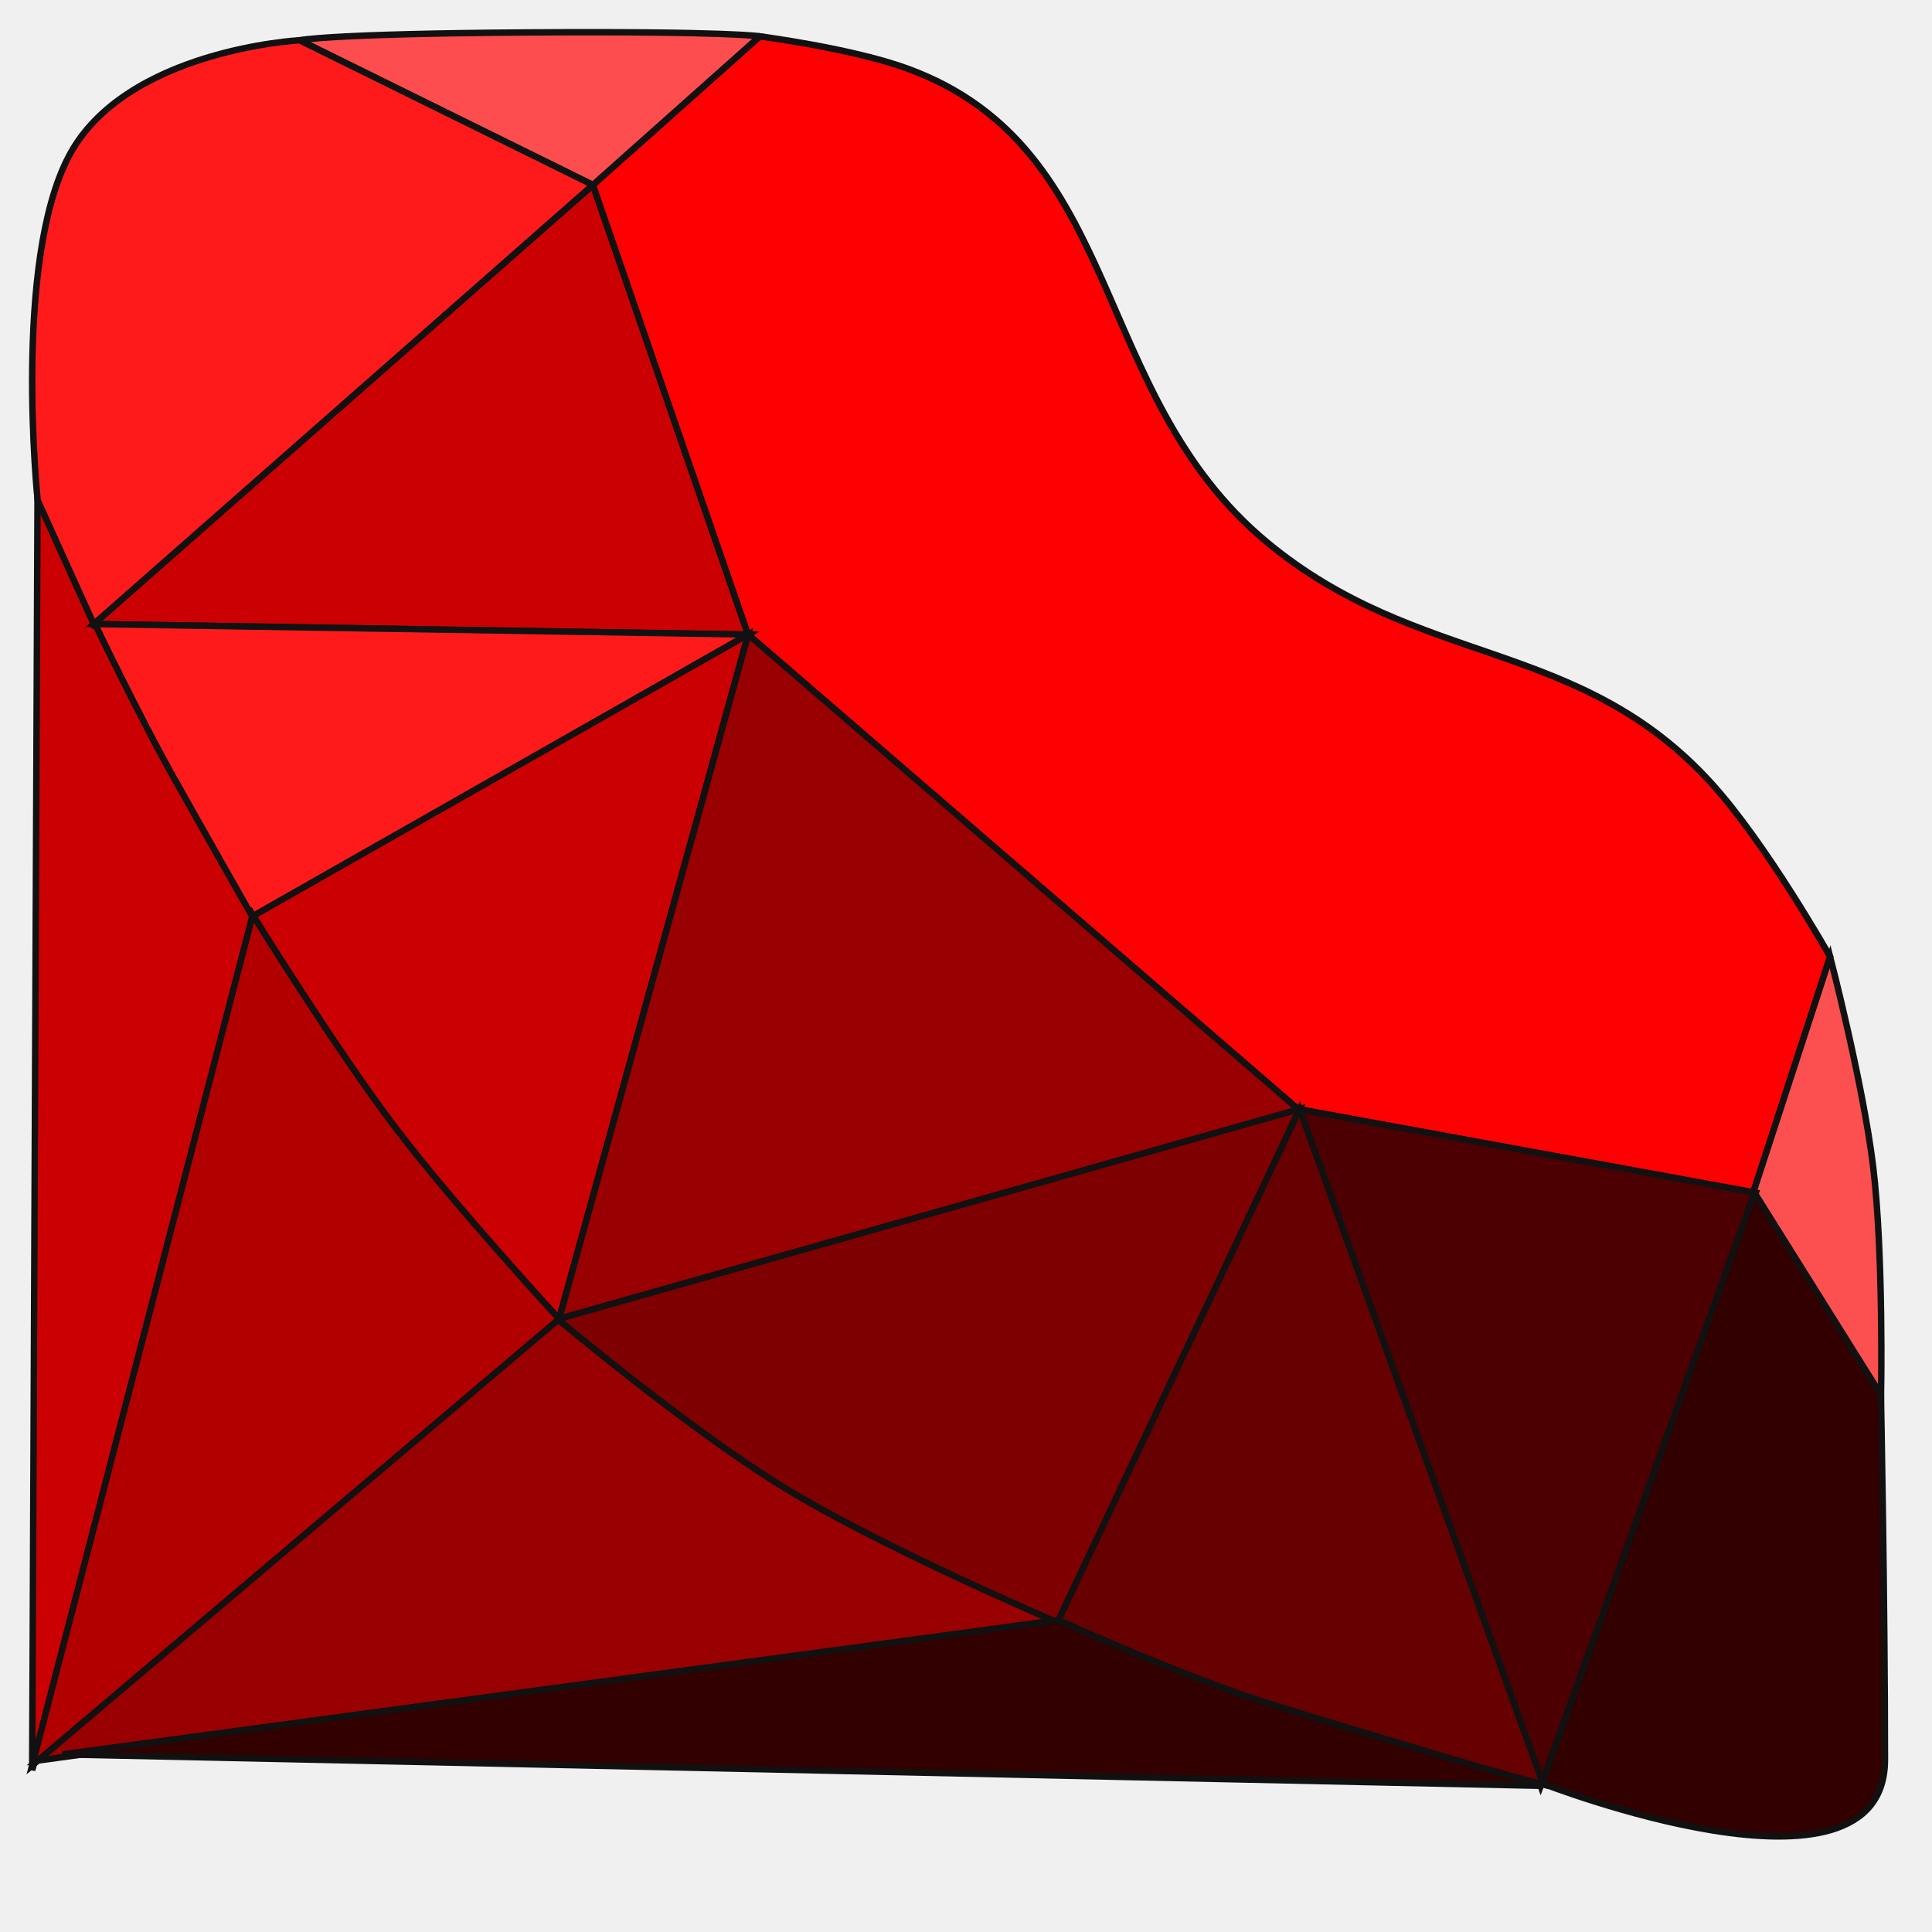
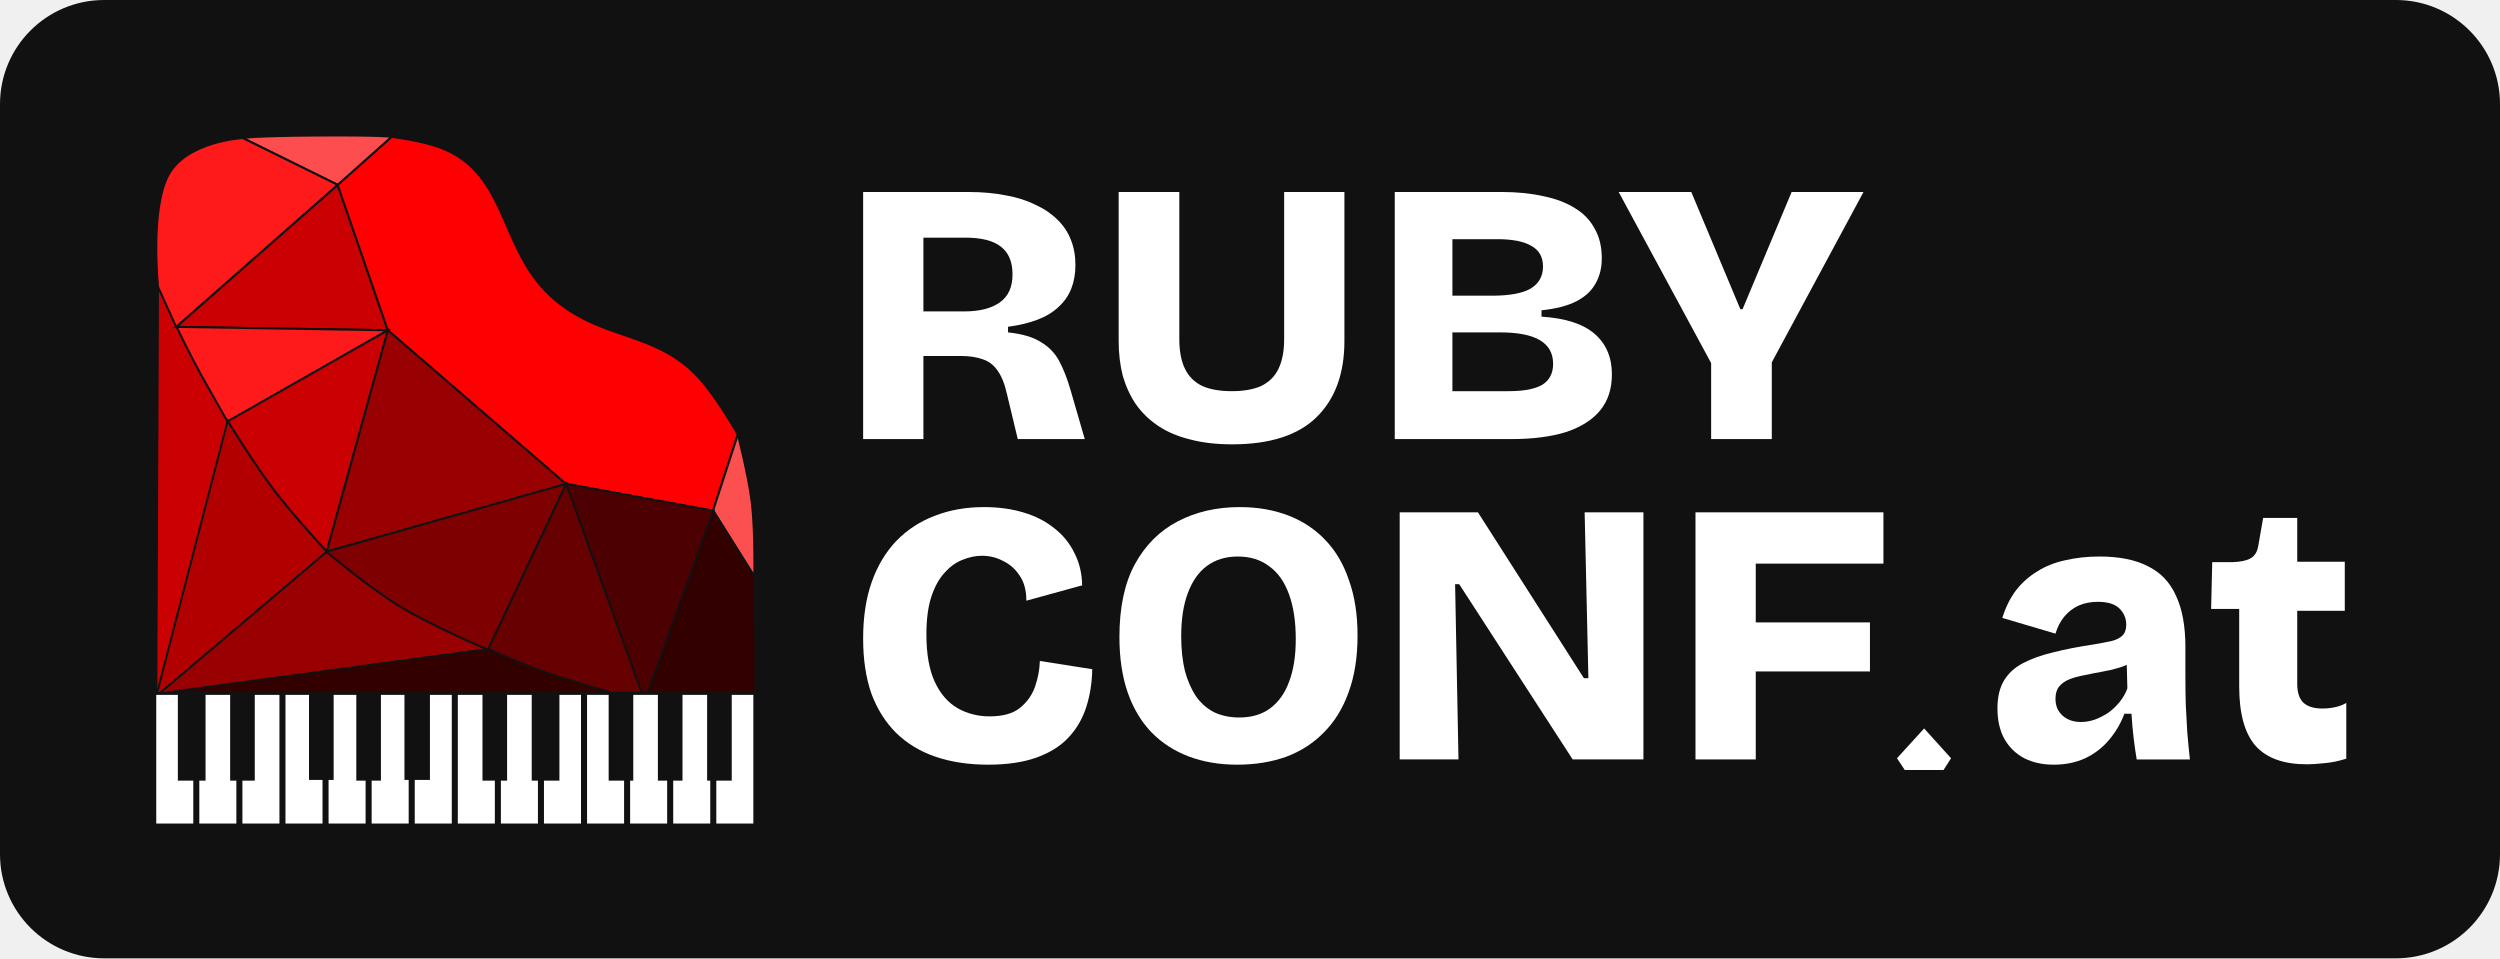
- <svg xmlns="http://www.w3.org/2000/svg" viewBox="0 0 60 60" width="60" height="60" fill="none">
-   <path d="M23.235 45.294C26.802 47.642 32.871 50.314 32.871 50.314L1.146 54.68L17.162 40.718C17.162 40.718 20.823 43.706 23.235 45.294Z" fill="#980001" stroke="#111111" stroke-width="0.2" />
-   <path d="M0.999 54.973L1.166 15.258C1.166 15.258 2.803 17.878 3.558 19.503C5.23 23.102 8.375 29.139 8.375 29.139L0.999 54.973Z" fill="#CB0002" stroke="#111111" stroke-width="0.2" />
-   <path d="M23.232 19.711L2.911 19.381L18.414 5.743L23.232 19.711Z" fill="#CB0002" stroke="#111111" stroke-width="0.2" />
-   <path d="M23.596 1.129L18.414 5.744L23.232 19.712L40.28 34.443L54.447 37.041L56.836 29.712C56.836 29.712 54.865 26.213 53.152 24.328C49.027 19.788 44.067 20.754 39.346 16.838C33.804 12.24 34.965 4.638 28.212 2.141C26.481 1.501 23.596 1.129 23.596 1.129Z" fill="#FE0002" stroke="#111111" stroke-width="0.2" />
-   <path d="M56.836 29.712L54.447 37.041L58.418 43.35C58.418 43.35 58.501 38.948 58.172 36.231C57.859 33.651 56.836 29.712 56.836 29.712Z" fill="#FC5050" stroke="#111111" stroke-width="0.2" />
-   <path d="M16.429 1.007C10.194 1.047 9.304 1.25 9.304 1.25L18.413 5.744L23.596 1.128C23.596 1.128 22.664 0.966 16.429 1.007Z" fill="#FE4D4E" stroke="#111111" stroke-width="0.2" />
-   <path d="M2.91 19.381L18.413 5.744L9.303 1.25C9.303 1.25 3.875 1.54 2.137 4.853C0.399 8.166 1.169 15.535 1.169 15.535L2.91 19.381Z" fill="#FE1A1B" stroke="#111111" stroke-width="0.2" />
-   <path d="M5.336 24.044C4.321 22.228 2.951 19.381 2.951 19.381L23.235 19.705L7.85 28.491C7.85 28.491 6.352 25.859 5.336 24.044Z" fill="#FE1A1B" stroke="#111111" stroke-width="0.2" />
-   <path d="M54.528 37.04L40.32 34.443L47.847 55.462L54.528 37.04Z" fill="#4C0001" stroke="#111111" stroke-width="0.2" />
-   <path d="M58.414 43.316L54.487 37.04L47.888 55.381C47.888 55.381 58.539 59.545 58.539 54.646C58.539 49.747 58.414 43.316 58.414 43.316Z" fill="#330000" stroke="#111111" stroke-width="0.2" />
-   <path d="M12.058 34.813C10.28 32.452 7.85 28.451 7.85 28.451L23.235 19.705L17.361 40.968C17.361 40.968 13.966 37.348 12.058 34.813Z" fill="#CB0002" stroke="#111111" stroke-width="0.2" />
-   <path d="M40.361 34.483L23.235 19.705L17.364 40.961L40.361 34.483Z" fill="#980001" stroke="#111111" stroke-width="0.2" />
-   <path d="M24.328 46.184C21.394 44.386 17.32 40.968 17.32 40.968L40.361 34.443L32.87 50.395C32.87 50.395 27.451 48.098 24.328 46.184Z" fill="#7F0001" stroke="#111111" stroke-width="0.2" />
-   <path d="M39.791 53.073C36.231 51.933 32.868 50.32 32.868 50.32L40.361 34.443L47.929 55.422C47.929 55.422 43.351 54.213 39.791 53.073Z" fill="#660001" stroke="#111111" stroke-width="0.2" />
-   <path d="M47.929 55.462L1.938 54.484L32.87 50.314C32.87 50.314 36.714 52.062 39.426 52.911C42.139 53.761 47.929 55.462 47.929 55.462Z" fill="#330000" stroke="#111111" stroke-width="0.2" />
-   <path d="M7.849 28.41L0.999 54.826L17.364 40.961C17.364 40.961 14.135 37.456 12.303 35.05C10.432 32.594 7.849 28.41 7.849 28.41Z" fill="#B20001" stroke="#111111" stroke-width="0.2" />
+ <svg xmlns="http://www.w3.org/2000/svg" viewBox="0 0 240 92" width="240" height="92" fill="none" role="img" aria-label="RubyConf Austria">
+   <rect width="240" height="92" rx="10" fill="#111111" />
+   <g transform="translate(14 12)">
+     <path d="M23.235 45.294C26.802 47.642 32.871 50.314 32.871 50.314L1.146 54.68L17.162 40.718C17.162 40.718 20.823 43.706 23.235 45.294Z" fill="#980001" stroke="#111111" stroke-width="0.2" />
+     <path d="M0.999 54.973L1.166 15.258C1.166 15.258 2.803 17.878 3.558 19.503C5.23 23.102 8.375 29.139 8.375 29.139L0.999 54.973Z" fill="#CB0002" stroke="#111111" stroke-width="0.2" />
+     <path d="M23.232 19.711L2.911 19.381L18.414 5.743L23.232 19.711Z" fill="#CB0002" stroke="#111111" stroke-width="0.2" />
+     <path d="M23.596 1.129L18.414 5.744L23.232 19.712L40.28 34.443L54.447 37.041L56.836 29.712C56.836 29.712 54.865 26.213 53.152 24.328C49.027 19.788 44.067 20.754 39.346 16.838C33.804 12.24 34.965 4.638 28.212 2.141C26.481 1.501 23.596 1.129 23.596 1.129Z" fill="#FE0002" stroke="#111111" stroke-width="0.2" />
+     <path d="M56.836 29.712L54.447 37.041L58.418 43.35C58.418 43.35 58.501 38.948 58.172 36.231C57.859 33.651 56.836 29.712 56.836 29.712Z" fill="#FC5050" stroke="#111111" stroke-width="0.2" />
+     <path d="M16.429 1.007C10.194 1.047 9.304 1.25 9.304 1.25L18.413 5.744L23.596 1.128C23.596 1.128 22.664 0.966 16.429 1.007Z" fill="#FE4D4E" stroke="#111111" stroke-width="0.2" />
+     <path d="M2.91 19.381L18.413 5.744L9.303 1.25C9.303 1.25 3.875 1.54 2.137 4.853C0.399 8.166 1.169 15.535 1.169 15.535L2.91 19.381Z" fill="#FE1A1B" stroke="#111111" stroke-width="0.2" />
+     <path d="M5.336 24.044C4.321 22.228 2.951 19.381 2.951 19.381L23.235 19.705L7.85 28.491C7.85 28.491 6.352 25.859 5.336 24.044Z" fill="#FE1A1B" stroke="#111111" stroke-width="0.2" />
+     <path d="M54.528 37.04L40.32 34.443L47.847 55.462L54.528 37.04Z" fill="#4C0001" stroke="#111111" stroke-width="0.2" />
+     <path d="M58.414 43.316L54.487 37.04L47.888 55.381C47.888 55.381 58.539 59.545 58.539 54.646C58.539 49.747 58.414 43.316 58.414 43.316Z" fill="#330000" stroke="#111111" stroke-width="0.2" />
+     <path d="M12.058 34.813C10.28 32.452 7.85 28.451 7.85 28.451L23.235 19.705L17.361 40.968C17.361 40.968 13.966 37.348 12.058 34.813Z" fill="#CB0002" stroke="#111111" stroke-width="0.2" />
+     <path d="M40.361 34.483L23.235 19.705L17.364 40.961L40.361 34.483Z" fill="#980001" stroke="#111111" stroke-width="0.2" />
+     <path d="M24.328 46.184C21.394 44.386 17.32 40.968 17.32 40.968L40.361 34.443L32.87 50.395C32.87 50.395 27.451 48.098 24.328 46.184Z" fill="#7F0001" stroke="#111111" stroke-width="0.2" />
+     <path d="M39.791 53.073C36.231 51.933 32.868 50.32 32.868 50.32L40.361 34.443L47.929 55.422C47.929 55.422 43.351 54.213 39.791 53.073Z" fill="#660001" stroke="#111111" stroke-width="0.2" />
+     <path d="M47.929 55.462L1.938 54.484L32.87 50.314C32.87 50.314 36.714 52.062 39.426 52.911C42.139 53.761 47.929 55.462 47.929 55.462Z" fill="#330000" stroke="#111111" stroke-width="0.2" />
+     <path d="M7.849 28.41L0.999 54.826L17.364 40.961C17.364 40.961 14.135 37.456 12.303 35.05C10.432 32.594 7.849 28.41 7.849 28.41Z" fill="#B20001" stroke="#111111" stroke-width="0.2" />
+     <rect x="0.855" y="54.563" width="3.846" height="12.642" fill="white" stroke="#111111" stroke-width="0.29" />
+     <rect x="4.99" y="54.563" width="3.846" height="12.642" fill="white" stroke="#111111" stroke-width="0.29" />
+     <rect x="9.126" y="54.563" width="3.846" height="12.642" fill="white" stroke="#111111" stroke-width="0.29" />
+     <rect x="13.261" y="54.563" width="3.846" height="12.642" fill="white" stroke="#111111" stroke-width="0.29" />
+     <rect x="17.397" y="54.563" width="3.846" height="12.642" fill="white" stroke="#111111" stroke-width="0.29" />
+     <rect x="21.533" y="54.563" width="3.846" height="12.642" fill="white" stroke="#111111" stroke-width="0.29" />
+     <rect x="25.67" y="54.563" width="3.846" height="12.642" fill="white" stroke="#111111" stroke-width="0.29" />
+     <rect x="29.804" y="54.563" width="3.846" height="12.642" fill="white" stroke="#111111" stroke-width="0.29" />
+     <rect x="33.94" y="54.563" width="3.846" height="12.642" fill="white" stroke="#111111" stroke-width="0.29" />
+     <rect x="38.076" y="54.563" width="3.846" height="12.642" fill="white" stroke="#111111" stroke-width="0.29" />
+     <rect x="42.212" y="54.563" width="3.846" height="12.642" fill="white" stroke="#111111" stroke-width="0.29" />
+     <rect x="46.347" y="54.563" width="3.846" height="12.642" fill="white" stroke="#111111" stroke-width="0.29" />
+     <rect x="50.484" y="54.563" width="3.846" height="12.642" fill="white" stroke="#111111" stroke-width="0.29" />
+     <rect x="54.62" y="54.563" width="3.846" height="12.642" fill="white" stroke="#111111" stroke-width="0.29" />
+     <rect x="3.073" y="54.418" width="2.659" height="8.523" fill="#111111" />
+     <rect x="8.095" y="54.418" width="2.363" height="8.523" fill="#111111" />
+     <rect x="32.318" y="54.418" width="2.363" height="8.523" fill="#111111" />
+     <rect x="37.045" y="54.418" width="2.659" height="8.523" fill="#111111" />
+     <rect x="15.665" y="54.435" width="2.365" height="8.438" fill="#111111" />
+     <rect x="20.206" y="54.418" width="2.363" height="8.523" fill="#111111" />
+     <rect x="24.828" y="54.435" width="2.446" height="8.438" fill="#111111" />
+     <rect x="44.431" y="54.418" width="2.363" height="8.523" fill="#111111" />
+     <rect x="49.157" y="54.418" width="2.363" height="8.523" fill="#111111" />
+     <rect x="53.884" y="54.418" width="2.363" height="8.523" fill="#111111" />
+     <path d="M150.269 30.152V22.856L141.392 6.431H148.364L153.073 17.681H153.288L157.997 6.431H164.897L156.092 22.784V30.152H150.269Z" fill="white" />
+     <path d="M119.896 30.152V6.431H130.139C131.624 6.431 132.954 6.563 134.128 6.826C135.326 7.066 136.345 7.449 137.183 7.976C138.022 8.48 138.657 9.139 139.088 9.953C139.544 10.744 139.771 11.69 139.771 12.793C139.771 13.727 139.568 14.542 139.16 15.237C138.777 15.931 138.166 16.495 137.327 16.926C136.489 17.357 135.374 17.645 133.985 17.788V18.399C136.285 18.543 137.986 19.094 139.088 20.053C140.191 21.011 140.742 22.305 140.742 23.934C140.742 25.324 140.37 26.474 139.627 27.385C138.885 28.296 137.794 28.99 136.357 29.47C134.919 29.925 133.146 30.152 131.037 30.152H119.896ZM125.431 25.552H130.822C132.283 25.552 133.362 25.348 134.057 24.941C134.751 24.51 135.099 23.839 135.099 22.928C135.099 21.922 134.68 21.167 133.841 20.664C133.002 20.161 131.72 19.909 129.995 19.909H125.431V25.552ZM125.431 16.387H129.204C130.906 16.387 132.152 16.159 132.942 15.704C133.733 15.225 134.128 14.518 134.128 13.583C134.128 12.673 133.757 12.014 133.014 11.607C132.295 11.175 131.193 10.96 129.708 10.96H125.431V16.387Z" fill="white" />
+     <path d="M104.282 30.656C102.772 30.656 101.431 30.5 100.256 30.188C99.082 29.901 98.064 29.47 97.201 28.895C96.339 28.319 95.62 27.625 95.045 26.81C94.494 25.995 94.075 25.085 93.787 24.078C93.523 23.048 93.392 21.934 93.392 20.736V6.431H99.214V20.556C99.214 21.706 99.394 22.653 99.753 23.395C100.113 24.138 100.664 24.689 101.407 25.049C102.149 25.384 103.096 25.552 104.246 25.552C105.396 25.552 106.343 25.384 107.085 25.049C107.828 24.689 108.379 24.138 108.739 23.395C109.098 22.653 109.278 21.706 109.278 20.556V6.431H115.064V20.736C115.064 23.875 114.166 26.319 112.369 28.068C110.596 29.793 107.9 30.656 104.282 30.656Z" fill="white" />
+     <path d="M68.861 30.152V6.431H78.96C80.278 6.431 81.476 6.539 82.555 6.754C83.633 6.946 84.579 7.246 85.394 7.653C86.233 8.036 86.939 8.516 87.515 9.091C88.09 9.642 88.521 10.289 88.808 11.031C89.096 11.75 89.24 12.553 89.24 13.44C89.24 14.278 89.108 15.033 88.844 15.704C88.581 16.375 88.174 16.962 87.622 17.465C87.095 17.968 86.424 18.376 85.61 18.687C84.795 18.998 83.849 19.226 82.77 19.37V19.909C84.136 20.053 85.19 20.364 85.933 20.844C86.7 21.299 87.287 21.91 87.694 22.677C88.102 23.443 88.461 24.366 88.772 25.444L90.138 30.152H83.705L82.662 25.803C82.447 24.845 82.147 24.102 81.764 23.575C81.404 23.048 80.937 22.689 80.362 22.497C79.787 22.281 79.068 22.173 78.206 22.173H74.647V30.152H68.861ZM74.647 17.896H78.565C80.027 17.896 81.165 17.609 81.98 17.034C82.794 16.459 83.202 15.56 83.202 14.338C83.202 13.14 82.83 12.254 82.087 11.678C81.345 11.103 80.218 10.816 78.709 10.816H74.647V17.896Z" fill="white" />
+     <path d="M207.469 61.373C205.24 61.373 203.599 60.786 202.545 59.612C201.49 58.414 200.963 56.509 200.963 53.897V46.457H198.268L198.375 41.965H200.316C201.083 41.941 201.658 41.821 202.041 41.605C202.449 41.389 202.7 40.982 202.796 40.383L203.263 37.723H206.534V41.929H211.099V46.637H206.534V53.646C206.534 54.46 206.726 55.059 207.109 55.443C207.517 55.826 208.128 56.018 208.942 56.018C209.398 56.018 209.829 55.97 210.236 55.874C210.644 55.778 210.979 55.646 211.243 55.479V60.834C210.476 61.074 209.769 61.217 209.122 61.265C208.499 61.337 207.948 61.373 207.469 61.373Z" fill="white" />
+     <path d="M183.146 61.409C182.092 61.409 181.157 61.205 180.343 60.798C179.528 60.366 178.893 59.755 178.438 58.965C177.983 58.15 177.755 57.167 177.755 56.017C177.755 54.939 177.959 54.053 178.366 53.358C178.797 52.639 179.408 52.076 180.199 51.669C181.014 51.237 181.984 50.89 183.11 50.626C184.236 50.339 185.518 50.087 186.956 49.871C187.651 49.752 188.226 49.644 188.681 49.548C189.16 49.428 189.52 49.248 189.759 49.009C189.999 48.769 190.119 48.422 190.119 47.967C190.119 47.367 189.903 46.852 189.472 46.421C189.041 45.99 188.346 45.774 187.387 45.774C186.716 45.774 186.105 45.894 185.554 46.133C185.027 46.373 184.572 46.721 184.188 47.176C183.805 47.631 183.518 48.182 183.326 48.829L178.222 47.319C178.534 46.313 178.965 45.439 179.516 44.696C180.091 43.953 180.774 43.342 181.565 42.863C182.355 42.36 183.254 42 184.26 41.785C185.291 41.545 186.381 41.425 187.531 41.425C189.448 41.425 191.005 41.737 192.203 42.36C193.425 42.959 194.324 43.905 194.899 45.199C195.498 46.469 195.798 48.11 195.798 50.123V53.034C195.798 53.897 195.81 54.771 195.834 55.658C195.881 56.521 195.929 57.395 195.977 58.282C196.049 59.144 196.133 60.019 196.229 60.906H191.125C191.029 60.354 190.934 59.695 190.838 58.929C190.742 58.138 190.67 57.335 190.622 56.521H189.939C189.604 57.431 189.112 58.27 188.466 59.036C187.843 59.779 187.076 60.366 186.165 60.798C185.279 61.205 184.272 61.409 183.146 61.409ZM185.77 57.311C186.201 57.311 186.632 57.239 187.064 57.096C187.519 56.928 187.95 56.712 188.358 56.449C188.765 56.161 189.136 55.814 189.472 55.406C189.807 54.999 190.059 54.556 190.227 54.077L190.155 51.237L190.945 51.417C190.49 51.704 189.987 51.932 189.436 52.1C188.885 52.267 188.322 52.399 187.747 52.495C187.196 52.591 186.644 52.699 186.093 52.819C185.566 52.914 185.087 53.046 184.656 53.214C184.248 53.382 183.925 53.609 183.685 53.897C183.446 54.184 183.326 54.58 183.326 55.083C183.326 55.754 183.553 56.293 184.009 56.7C184.464 57.108 185.051 57.311 185.77 57.311Z" fill="white" />
+     <path d="M148.767 60.905V37.184H154.553V60.905H148.767ZM151.606 52.459V47.751H165.515V52.459H151.606ZM151.606 42.108V37.184H166.809V42.108H151.606Z" fill="white" />
+     <path d="M120.371 60.905V37.184H127.883L138.054 53.106H138.486L138.126 37.184H143.769V60.905H136.976L126.086 44.085H125.69L126.014 60.905H120.371Z" fill="white" />
+     <path d="M104.786 61.409C103.061 61.409 101.504 61.145 100.114 60.618C98.724 60.091 97.526 59.312 96.52 58.282C95.537 57.252 94.783 55.982 94.256 54.472C93.728 52.938 93.465 51.165 93.465 49.153C93.465 46.325 93.956 44.001 94.939 42.18C95.945 40.335 97.323 38.957 99.072 38.047C100.821 37.136 102.798 36.681 105.002 36.681C106.703 36.681 108.249 36.944 109.639 37.472C111.028 37.999 112.214 38.778 113.197 39.808C114.203 40.838 114.97 42.132 115.497 43.69C116.048 45.223 116.324 46.996 116.324 49.009C116.324 51.093 116.036 52.915 115.461 54.472C114.91 56.006 114.119 57.288 113.089 58.318C112.083 59.348 110.873 60.127 109.459 60.654C108.045 61.157 106.488 61.409 104.786 61.409ZM104.966 56.88C106.14 56.88 107.123 56.593 107.913 56.017C108.728 55.419 109.339 54.568 109.746 53.466C110.178 52.34 110.393 50.974 110.393 49.368C110.393 47.667 110.178 46.229 109.746 45.055C109.315 43.857 108.68 42.959 107.842 42.36C107.027 41.737 106.02 41.425 104.822 41.425C103.672 41.425 102.69 41.725 101.875 42.324C101.084 42.899 100.473 43.761 100.042 44.912C99.611 46.038 99.395 47.428 99.395 49.081C99.395 50.327 99.515 51.441 99.755 52.423C100.018 53.382 100.378 54.197 100.833 54.867C101.288 55.514 101.863 56.017 102.558 56.377C103.277 56.712 104.08 56.88 104.966 56.88Z" fill="white" />
+     <path d="M80.865 61.409C78.996 61.409 77.319 61.157 75.834 60.654C74.348 60.151 73.078 59.384 72.024 58.354C70.993 57.323 70.203 56.066 69.652 54.58C69.124 53.07 68.861 51.309 68.861 49.296C68.861 47.236 69.136 45.427 69.688 43.869C70.239 42.312 71.029 40.994 72.06 39.916C73.114 38.837 74.348 38.035 75.762 37.508C77.175 36.956 78.745 36.681 80.47 36.681C81.836 36.681 83.082 36.849 84.208 37.184C85.358 37.52 86.353 38.023 87.191 38.694C88.03 39.341 88.677 40.131 89.132 41.066C89.611 41.976 89.863 43.019 89.887 44.193L84.531 45.666C84.531 44.684 84.316 43.881 83.885 43.258C83.477 42.635 82.95 42.168 82.303 41.856C81.68 41.521 80.997 41.353 80.254 41.353C79.655 41.353 79.032 41.485 78.385 41.749C77.762 41.988 77.187 42.408 76.66 43.007C76.133 43.582 75.714 44.349 75.402 45.307C75.091 46.265 74.935 47.463 74.935 48.901C74.935 50.77 75.199 52.28 75.726 53.43C76.253 54.58 76.984 55.431 77.918 55.982C78.853 56.509 79.883 56.772 81.009 56.772C82.255 56.772 83.214 56.509 83.885 55.982C84.579 55.431 85.07 54.748 85.358 53.933C85.646 53.118 85.801 52.292 85.825 51.453L90.857 52.244C90.833 53.538 90.641 54.748 90.282 55.874C89.923 57 89.348 57.982 88.557 58.821C87.79 59.636 86.772 60.271 85.502 60.726C84.232 61.181 82.686 61.409 80.865 61.409Z" fill="white" />
+     <path d="M168.855 61.918L168.11 60.792L170.718 57.931L173.3 60.792L172.58 61.918H168.855Z" fill="white" />
+   </g>
</svg>
